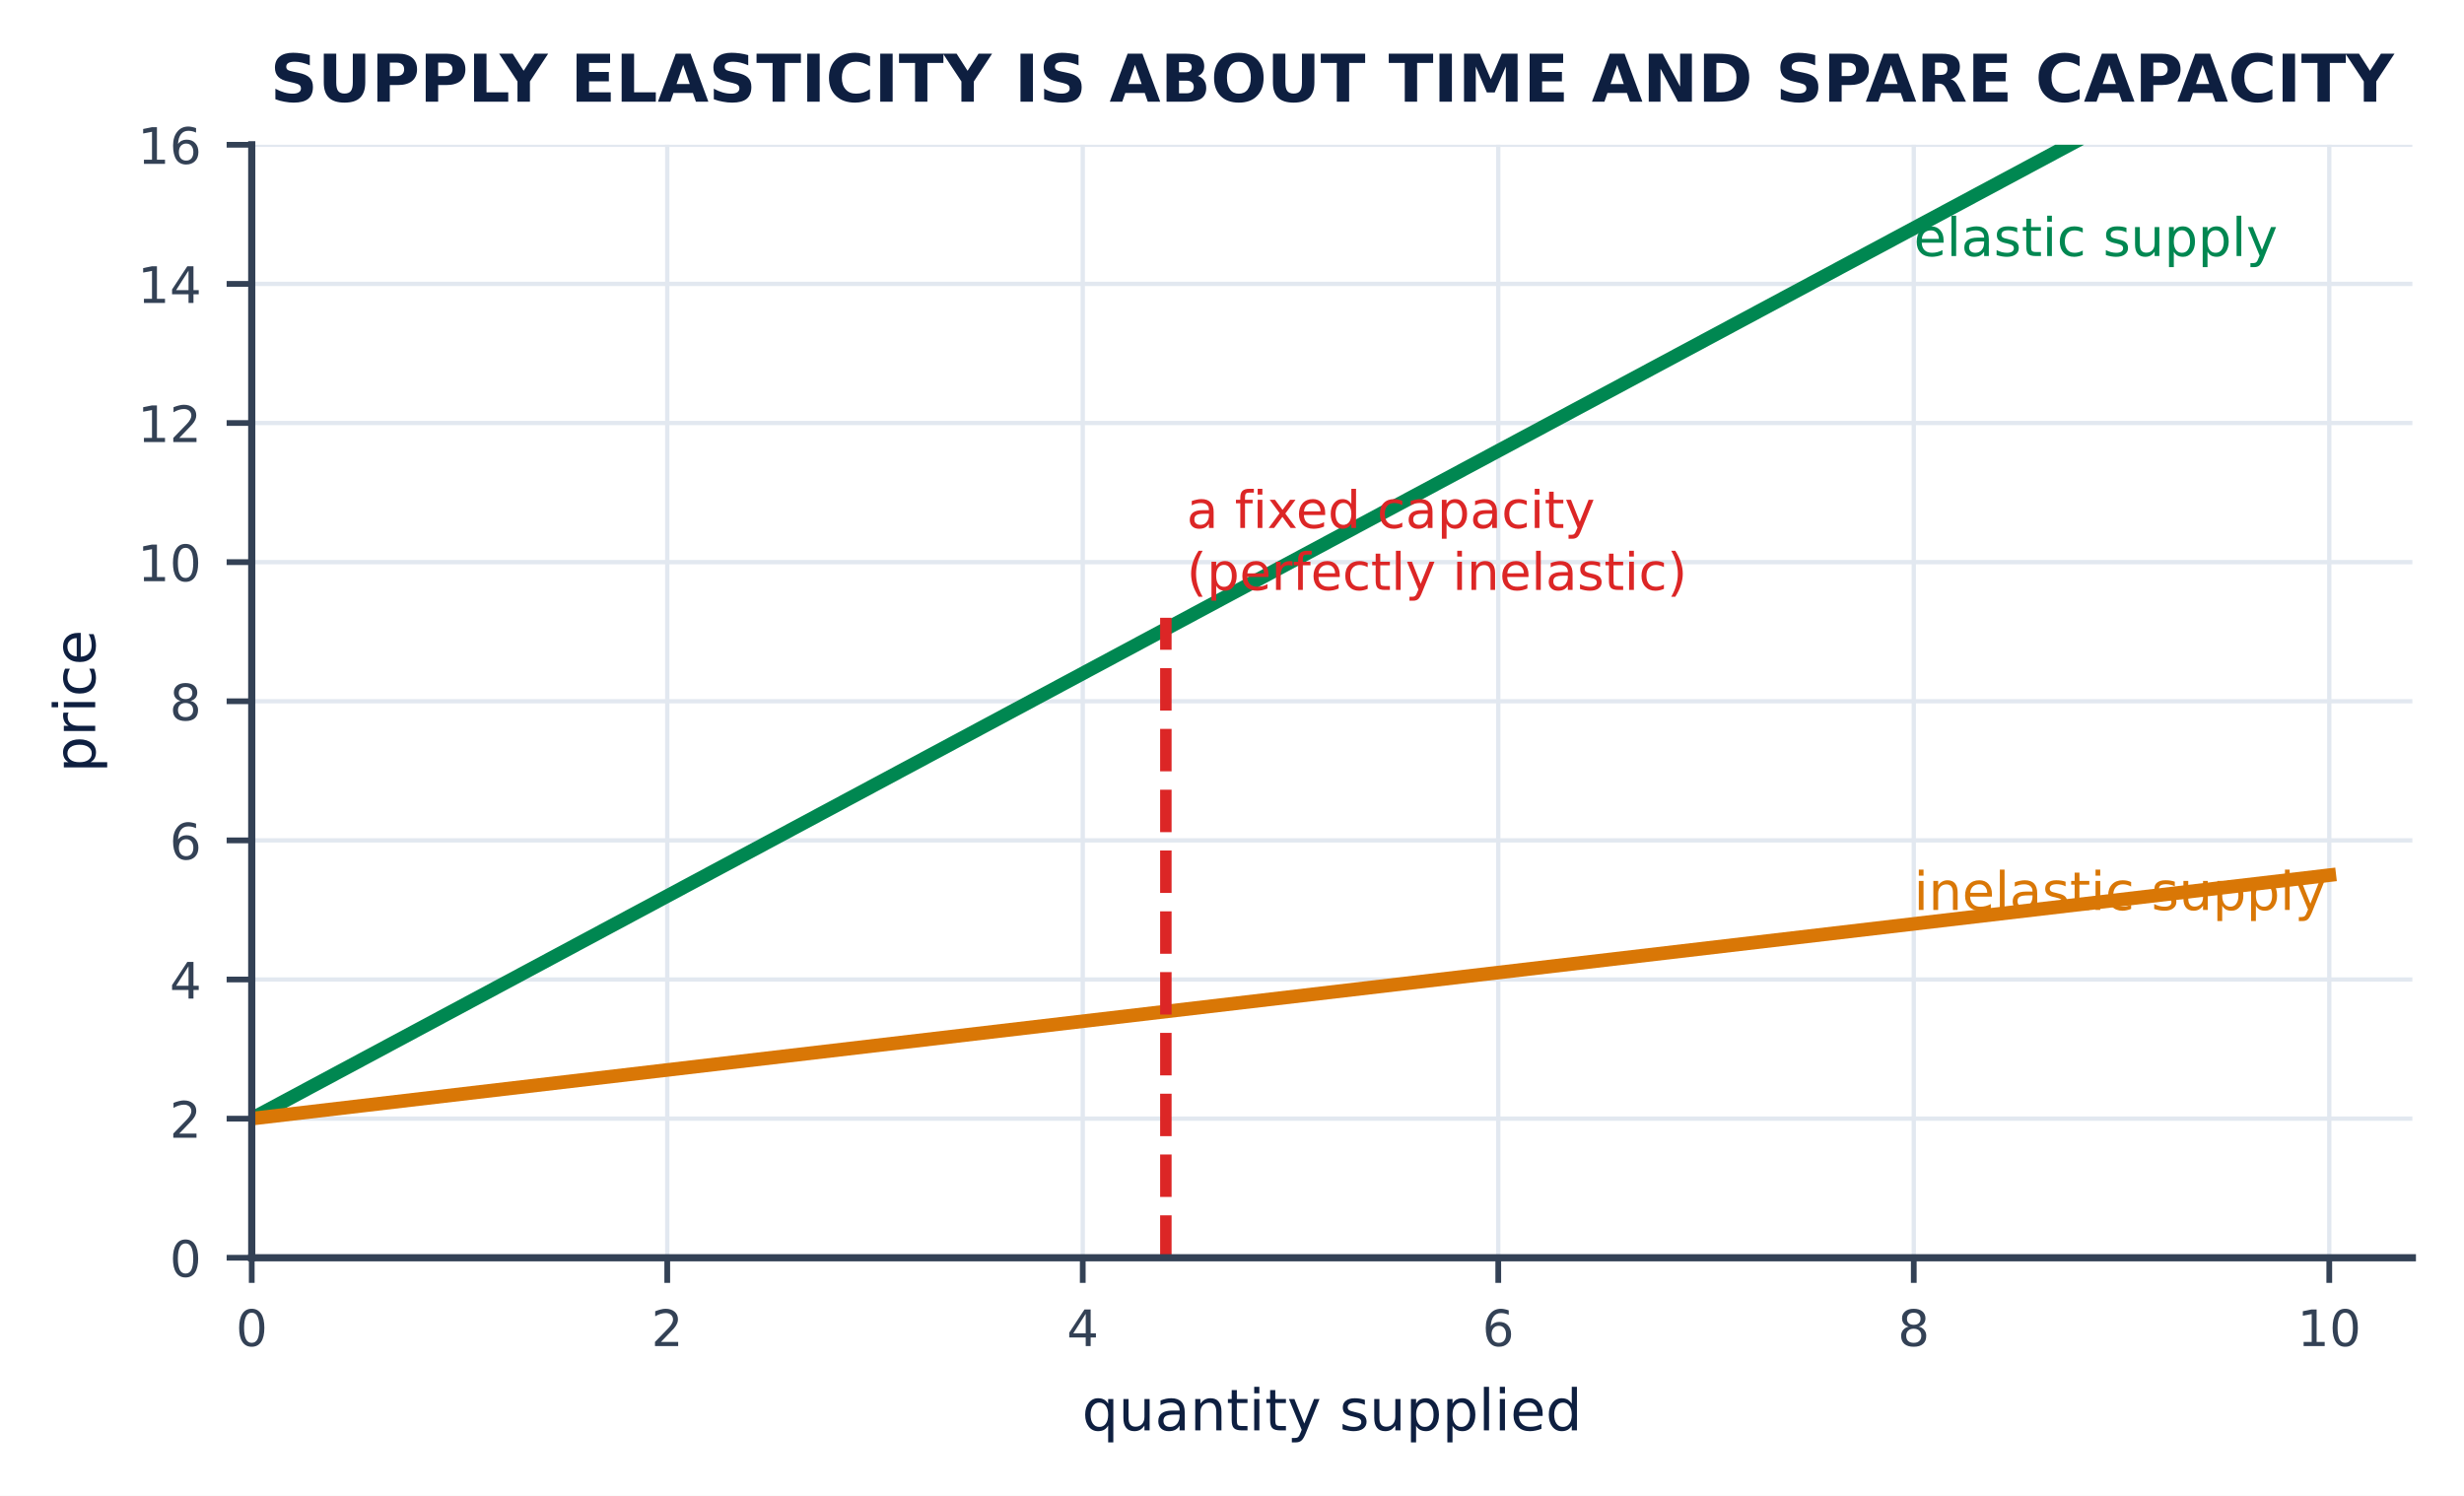
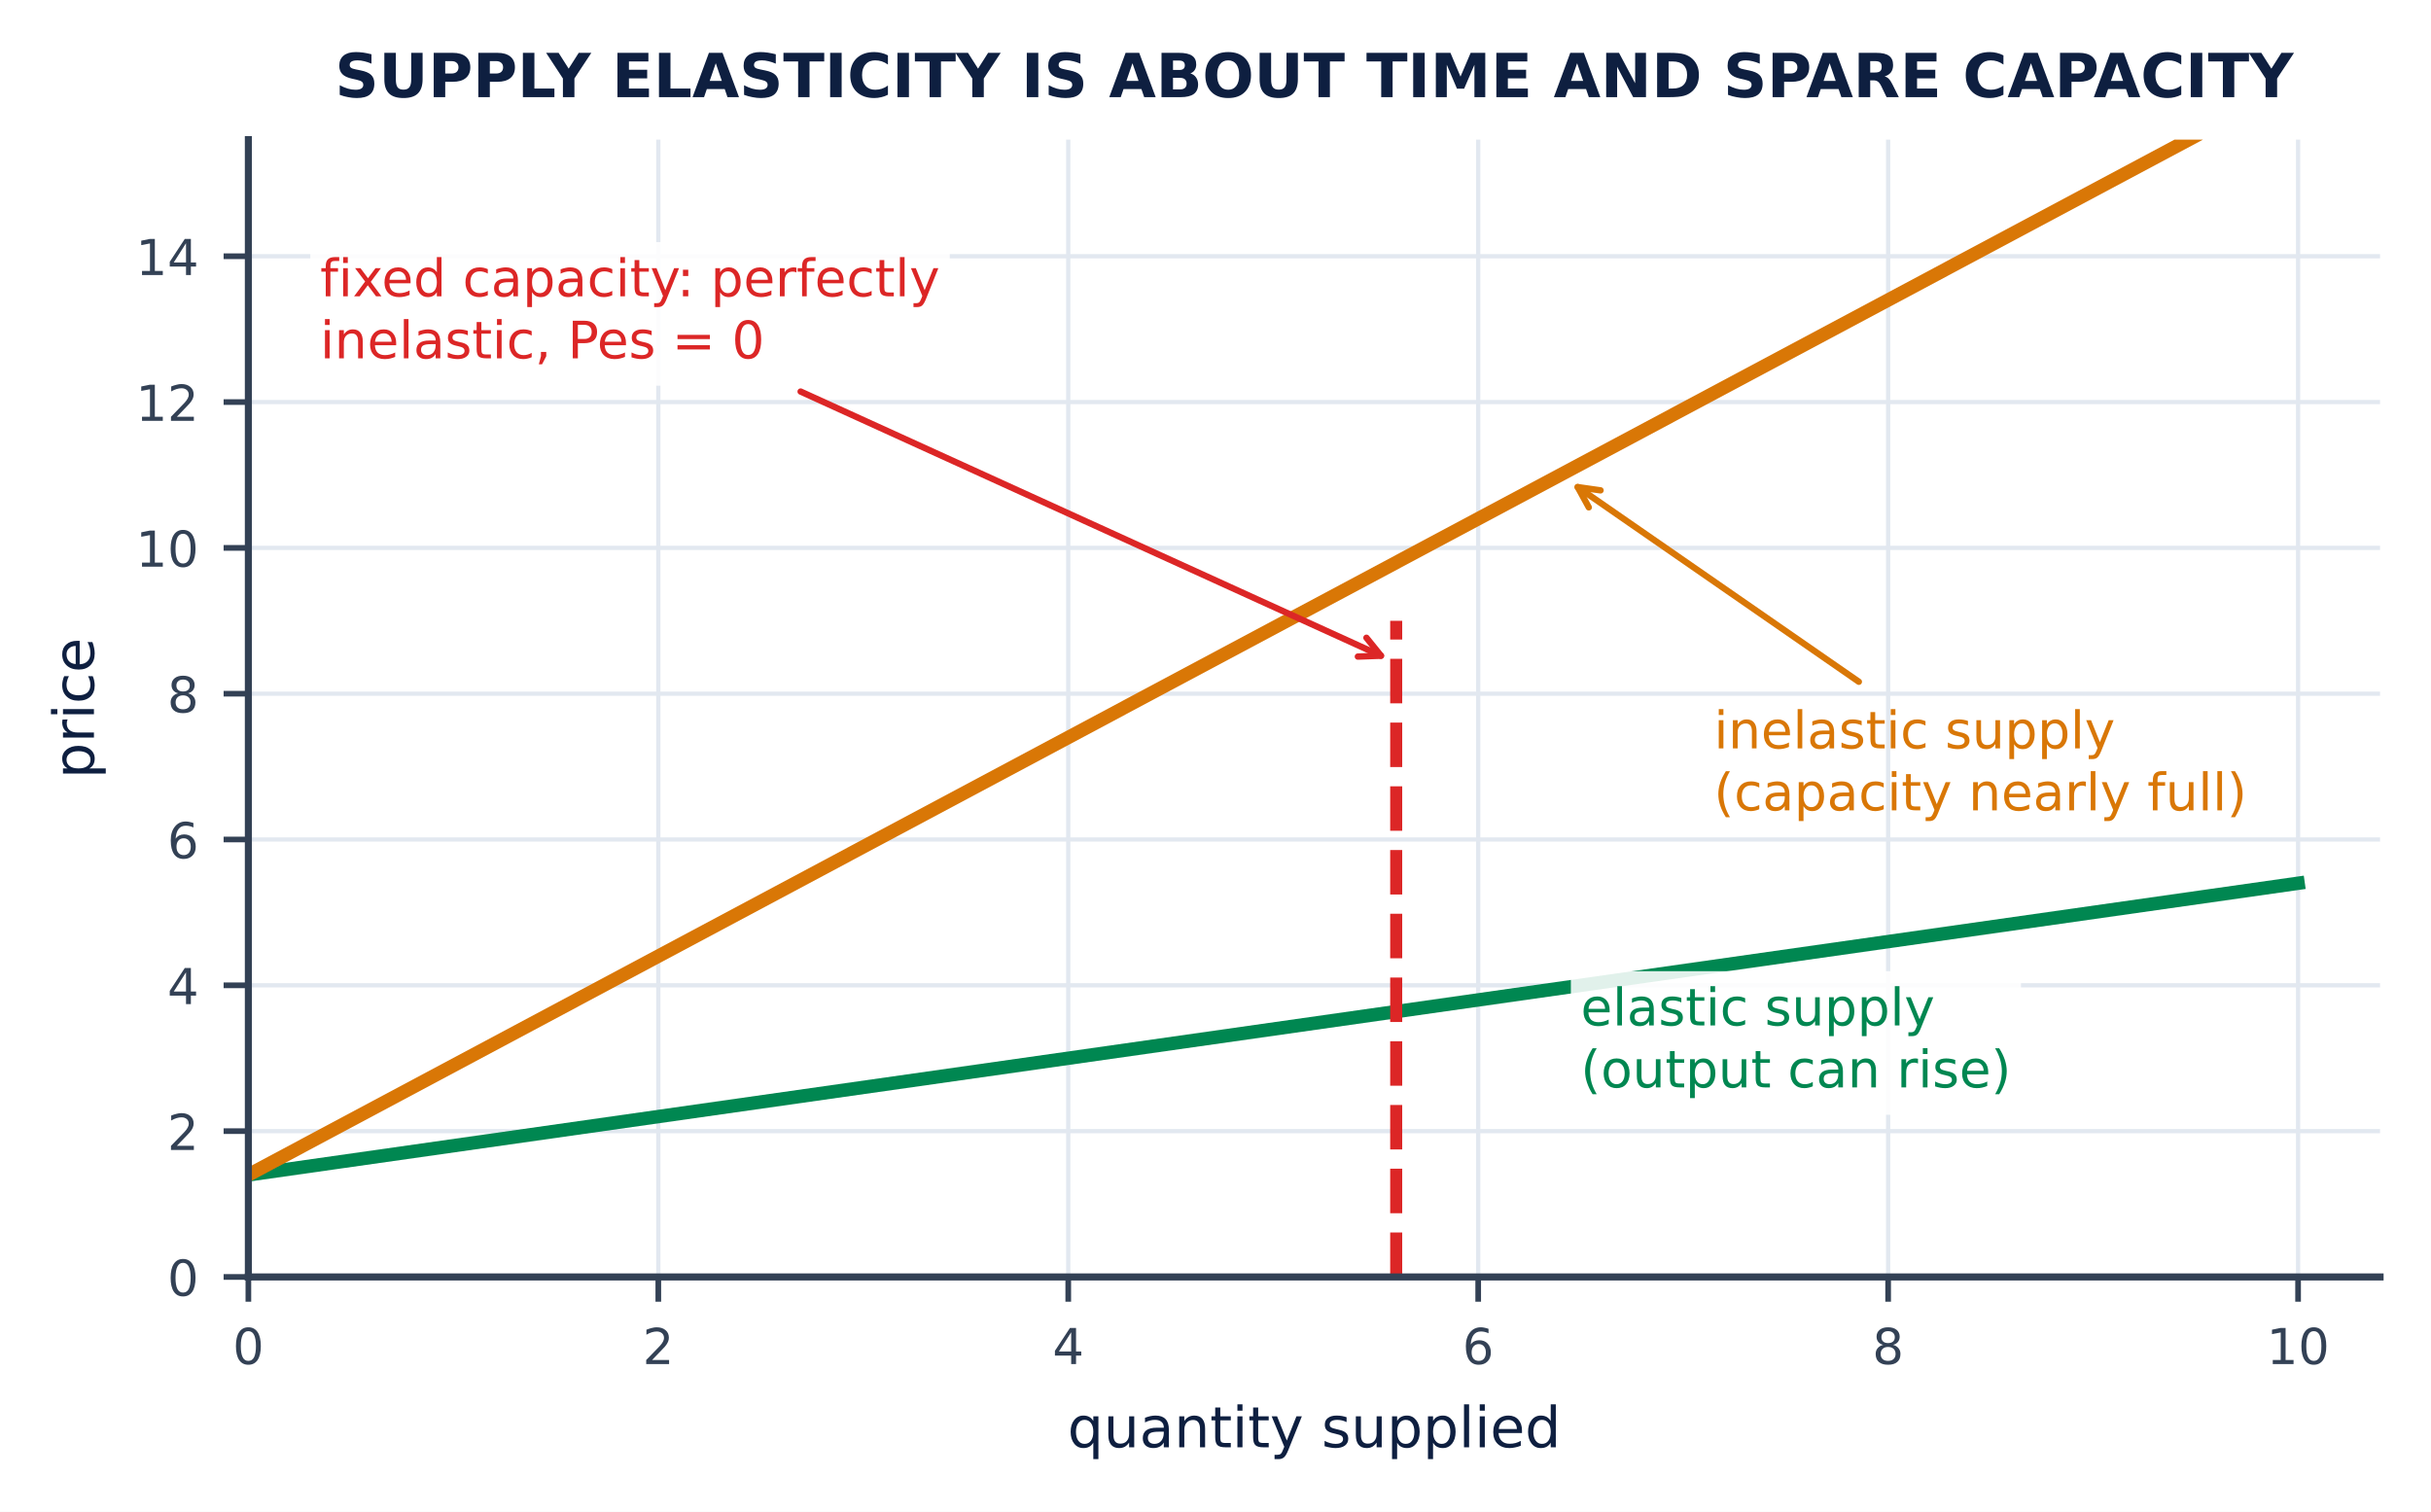
- <svg xmlns="http://www.w3.org/2000/svg" xmlns:xlink="http://www.w3.org/1999/xlink" width="343.628pt" height="208.622pt" viewBox="0 0 343.628 208.622" version="1.1">
+ <svg xmlns="http://www.w3.org/2000/svg" xmlns:xlink="http://www.w3.org/1999/xlink" width="343.628pt" height="213.711pt" viewBox="0 0 343.628 213.711" version="1.1">
  <defs>
    <style type="text/css">*{stroke-linejoin: round; stroke-linecap: butt}</style>
  </defs>
  <g id="figure_1">
    <g id="patch_1">
-       <path d="M 0 208.622  L 343.628 208.622  L 343.628 0  L 0 0  z " style="fill: #ffffff" />
+       <path d="M 0 213.711  L 343.628 213.711  L 343.628 0  L 0 0  z " style="fill: #ffffff" />
    </g>
    <g id="axes_1">
      <g id="patch_2">
-         <path d="M 35.108 175.422  L 336.428 175.422  L 336.428 20.19  L 35.108 20.19  z " style="fill: #ffffff" />
+         <path d="M 35.108 180.51  L 336.428 180.51  L 336.428 19.734  L 35.108 19.734  z " style="fill: #ffffff" />
      </g>
      <g id="matplotlib.axis_1">
        <g id="xtick_1">
          <g id="line2d_1">
-             <path d="M 35.108 175.422  L 35.108 20.19  " clip-path="url(#pfbebb88e3a)" style="fill: none; stroke: #e2e8f0; stroke-width: 0.6; stroke-linecap: square" />
+             <path d="M 35.108 180.51  L 35.108 19.734  " clip-path="url(#p44bb533f25)" style="fill: none; stroke: #e2e8f0; stroke-width: 0.6; stroke-linecap: square" />
          </g>
          <g id="line2d_2">
            <defs>
              <path id="m8ef72950b3" d="M 0 0  L 0 3.5  " style="stroke: #334155; stroke-width: 0.8" />
            </defs>
            <g>
-               <use xlink:href="#m8ef72950b3" x="35.108" y="175.422" style="fill: #334155; stroke: #334155; stroke-width: 0.8" />
+               <use xlink:href="#m8ef72950b3" x="35.108" y="180.51" style="fill: #334155; stroke: #334155; stroke-width: 0.8" />
            </g>
          </g>
          <g id="text_1">
-             <text style="font-size: 7px; font-family: 'DejaVu Sans'; text-anchor: middle; fill: #334155" x="35.108" y="187.74" transform="rotate(-0 35.10813 187.7402)">0</text>
+             <text style="font-size: 7px; font-family: 'DejaVu Sans'; text-anchor: middle; fill: #334155" x="35.108" y="192.828" transform="rotate(-0 35.10813 192.8283)">0</text>
          </g>
        </g>
        <g id="xtick_2">
          <g id="line2d_3">
-             <path d="M 93.054 175.422  L 93.054 20.19  " clip-path="url(#pfbebb88e3a)" style="fill: none; stroke: #e2e8f0; stroke-width: 0.6; stroke-linecap: square" />
+             <path d="M 93.054 180.51  L 93.054 19.734  " clip-path="url(#p44bb533f25)" style="fill: none; stroke: #e2e8f0; stroke-width: 0.6; stroke-linecap: square" />
          </g>
          <g id="line2d_4">
            <g>
-               <use xlink:href="#m8ef72950b3" x="93.054" y="175.422" style="fill: #334155; stroke: #334155; stroke-width: 0.8" />
+               <use xlink:href="#m8ef72950b3" x="93.054" y="180.51" style="fill: #334155; stroke: #334155; stroke-width: 0.8" />
            </g>
          </g>
          <g id="text_2">
-             <text style="font-size: 7px; font-family: 'DejaVu Sans'; text-anchor: middle; fill: #334155" x="93.054" y="187.74" transform="rotate(-0 93.05428 187.7402)">2</text>
+             <text style="font-size: 7px; font-family: 'DejaVu Sans'; text-anchor: middle; fill: #334155" x="93.054" y="192.828" transform="rotate(-0 93.05428 192.8283)">2</text>
          </g>
        </g>
        <g id="xtick_3">
          <g id="line2d_5">
-             <path d="M 151 175.422  L 151 20.19  " clip-path="url(#pfbebb88e3a)" style="fill: none; stroke: #e2e8f0; stroke-width: 0.6; stroke-linecap: square" />
+             <path d="M 151 180.51  L 151 19.734  " clip-path="url(#p44bb533f25)" style="fill: none; stroke: #e2e8f0; stroke-width: 0.6; stroke-linecap: square" />
          </g>
          <g id="line2d_6">
            <g>
-               <use xlink:href="#m8ef72950b3" x="151" y="175.422" style="fill: #334155; stroke: #334155; stroke-width: 0.8" />
+               <use xlink:href="#m8ef72950b3" x="151" y="180.51" style="fill: #334155; stroke: #334155; stroke-width: 0.8" />
            </g>
          </g>
          <g id="text_3">
-             <text style="font-size: 7px; font-family: 'DejaVu Sans'; text-anchor: middle; fill: #334155" x="151" y="187.74" transform="rotate(-0 151.0004 187.7402)">4</text>
+             <text style="font-size: 7px; font-family: 'DejaVu Sans'; text-anchor: middle; fill: #334155" x="151" y="192.828" transform="rotate(-0 151.0004 192.8283)">4</text>
          </g>
        </g>
        <g id="xtick_4">
          <g id="line2d_7">
-             <path d="M 208.947 175.422  L 208.947 20.19  " clip-path="url(#pfbebb88e3a)" style="fill: none; stroke: #e2e8f0; stroke-width: 0.6; stroke-linecap: square" />
+             <path d="M 208.947 180.51  L 208.947 19.734  " clip-path="url(#p44bb533f25)" style="fill: none; stroke: #e2e8f0; stroke-width: 0.6; stroke-linecap: square" />
          </g>
          <g id="line2d_8">
            <g>
-               <use xlink:href="#m8ef72950b3" x="208.947" y="175.422" style="fill: #334155; stroke: #334155; stroke-width: 0.8" />
+               <use xlink:href="#m8ef72950b3" x="208.947" y="180.51" style="fill: #334155; stroke: #334155; stroke-width: 0.8" />
            </g>
          </g>
          <g id="text_4">
-             <text style="font-size: 7px; font-family: 'DejaVu Sans'; text-anchor: middle; fill: #334155" x="208.947" y="187.74" transform="rotate(-0 208.9466 187.7402)">6</text>
+             <text style="font-size: 7px; font-family: 'DejaVu Sans'; text-anchor: middle; fill: #334155" x="208.947" y="192.828" transform="rotate(-0 208.9466 192.8283)">6</text>
          </g>
        </g>
        <g id="xtick_5">
          <g id="line2d_9">
-             <path d="M 266.893 175.422  L 266.893 20.19  " clip-path="url(#pfbebb88e3a)" style="fill: none; stroke: #e2e8f0; stroke-width: 0.6; stroke-linecap: square" />
+             <path d="M 266.893 180.51  L 266.893 19.734  " clip-path="url(#p44bb533f25)" style="fill: none; stroke: #e2e8f0; stroke-width: 0.6; stroke-linecap: square" />
          </g>
          <g id="line2d_10">
            <g>
-               <use xlink:href="#m8ef72950b3" x="266.893" y="175.422" style="fill: #334155; stroke: #334155; stroke-width: 0.8" />
+               <use xlink:href="#m8ef72950b3" x="266.893" y="180.51" style="fill: #334155; stroke: #334155; stroke-width: 0.8" />
            </g>
          </g>
          <g id="text_5">
-             <text style="font-size: 7px; font-family: 'DejaVu Sans'; text-anchor: middle; fill: #334155" x="266.893" y="187.74" transform="rotate(-0 266.8927 187.7402)">8</text>
+             <text style="font-size: 7px; font-family: 'DejaVu Sans'; text-anchor: middle; fill: #334155" x="266.893" y="192.828" transform="rotate(-0 266.8927 192.8283)">8</text>
          </g>
        </g>
        <g id="xtick_6">
          <g id="line2d_11">
-             <path d="M 324.839 175.422  L 324.839 20.19  " clip-path="url(#pfbebb88e3a)" style="fill: none; stroke: #e2e8f0; stroke-width: 0.6; stroke-linecap: square" />
+             <path d="M 324.839 180.51  L 324.839 19.734  " clip-path="url(#p44bb533f25)" style="fill: none; stroke: #e2e8f0; stroke-width: 0.6; stroke-linecap: square" />
          </g>
          <g id="line2d_12">
            <g>
-               <use xlink:href="#m8ef72950b3" x="324.839" y="175.422" style="fill: #334155; stroke: #334155; stroke-width: 0.8" />
+               <use xlink:href="#m8ef72950b3" x="324.839" y="180.51" style="fill: #334155; stroke: #334155; stroke-width: 0.8" />
            </g>
          </g>
          <g id="text_6">
-             <text style="font-size: 7px; font-family: 'DejaVu Sans'; text-anchor: middle; fill: #334155" x="324.839" y="187.74" transform="rotate(-0 324.8389 187.7402)">10</text>
+             <text style="font-size: 7px; font-family: 'DejaVu Sans'; text-anchor: middle; fill: #334155" x="324.839" y="192.828" transform="rotate(-0 324.8389 192.8283)">10</text>
          </g>
        </g>
        <g id="text_7">
-           <text style="font-size: 8px; font-family: 'DejaVu Sans'; text-anchor: middle; fill: #0e1f40" x="185.768" y="199.501" transform="rotate(-0 185.7681 199.5006)">quantity supplied</text>
+           <text style="font-size: 8px; font-family: 'DejaVu Sans'; text-anchor: middle; fill: #0e1f40" x="185.768" y="204.589" transform="rotate(-0 185.7681 204.5887)">quantity supplied</text>
        </g>
      </g>
      <g id="matplotlib.axis_2">
        <g id="ytick_1">
          <g id="line2d_13">
-             <path d="M 35.108 175.422  L 336.428 175.422  " clip-path="url(#pfbebb88e3a)" style="fill: none; stroke: #e2e8f0; stroke-width: 0.6; stroke-linecap: square" />
+             <path d="M 35.108 180.51  L 336.428 180.51  " clip-path="url(#p44bb533f25)" style="fill: none; stroke: #e2e8f0; stroke-width: 0.6; stroke-linecap: square" />
          </g>
          <g id="line2d_14">
            <defs>
              <path id="ma2e27340b0" d="M 0 0  L -3.5 0  " style="stroke: #334155; stroke-width: 0.8" />
            </defs>
            <g>
-               <use xlink:href="#ma2e27340b0" x="35.108" y="175.422" style="fill: #334155; stroke: #334155; stroke-width: 0.8" />
+               <use xlink:href="#ma2e27340b0" x="35.108" y="180.51" style="fill: #334155; stroke: #334155; stroke-width: 0.8" />
            </g>
          </g>
          <g id="text_8">
-             <text style="font-size: 7px; font-family: 'DejaVu Sans'; text-anchor: end; fill: #334155" x="28.108" y="178.081" transform="rotate(-0 28.10813 178.081)">0</text>
+             <text style="font-size: 7px; font-family: 'DejaVu Sans'; text-anchor: end; fill: #334155" x="28.108" y="183.169" transform="rotate(-0 28.10813 183.1692)">0</text>
          </g>
        </g>
        <g id="ytick_2">
          <g id="line2d_15">
-             <path d="M 35.108 156.018  L 336.428 156.018  " clip-path="url(#pfbebb88e3a)" style="fill: none; stroke: #e2e8f0; stroke-width: 0.6; stroke-linecap: square" />
+             <path d="M 35.108 159.898  L 336.428 159.898  " clip-path="url(#p44bb533f25)" style="fill: none; stroke: #e2e8f0; stroke-width: 0.6; stroke-linecap: square" />
          </g>
          <g id="line2d_16">
            <g>
-               <use xlink:href="#ma2e27340b0" x="35.108" y="156.018" style="fill: #334155; stroke: #334155; stroke-width: 0.8" />
+               <use xlink:href="#ma2e27340b0" x="35.108" y="159.898" style="fill: #334155; stroke: #334155; stroke-width: 0.8" />
            </g>
          </g>
          <g id="text_9">
-             <text style="font-size: 7px; font-family: 'DejaVu Sans'; text-anchor: end; fill: #334155" x="28.108" y="158.677" transform="rotate(-0 28.10813 158.677)">2</text>
+             <text style="font-size: 7px; font-family: 'DejaVu Sans'; text-anchor: end; fill: #334155" x="28.108" y="162.557" transform="rotate(-0 28.10813 162.5569)">2</text>
          </g>
        </g>
        <g id="ytick_3">
          <g id="line2d_17">
-             <path d="M 35.108 136.614  L 336.428 136.614  " clip-path="url(#pfbebb88e3a)" style="fill: none; stroke: #e2e8f0; stroke-width: 0.6; stroke-linecap: square" />
+             <path d="M 35.108 139.285  L 336.428 139.285  " clip-path="url(#p44bb533f25)" style="fill: none; stroke: #e2e8f0; stroke-width: 0.6; stroke-linecap: square" />
          </g>
          <g id="line2d_18">
            <g>
-               <use xlink:href="#ma2e27340b0" x="35.108" y="136.614" style="fill: #334155; stroke: #334155; stroke-width: 0.8" />
+               <use xlink:href="#ma2e27340b0" x="35.108" y="139.285" style="fill: #334155; stroke: #334155; stroke-width: 0.8" />
            </g>
          </g>
          <g id="text_10">
-             <text style="font-size: 7px; font-family: 'DejaVu Sans'; text-anchor: end; fill: #334155" x="28.108" y="139.273" transform="rotate(-0 28.10813 139.273)">4</text>
+             <text style="font-size: 7px; font-family: 'DejaVu Sans'; text-anchor: end; fill: #334155" x="28.108" y="141.945" transform="rotate(-0 28.10813 141.9445)">4</text>
          </g>
        </g>
        <g id="ytick_4">
          <g id="line2d_19">
-             <path d="M 35.108 117.21  L 336.428 117.21  " clip-path="url(#pfbebb88e3a)" style="fill: none; stroke: #e2e8f0; stroke-width: 0.6; stroke-linecap: square" />
+             <path d="M 35.108 118.673  L 336.428 118.673  " clip-path="url(#p44bb533f25)" style="fill: none; stroke: #e2e8f0; stroke-width: 0.6; stroke-linecap: square" />
          </g>
          <g id="line2d_20">
            <g>
-               <use xlink:href="#ma2e27340b0" x="35.108" y="117.21" style="fill: #334155; stroke: #334155; stroke-width: 0.8" />
+               <use xlink:href="#ma2e27340b0" x="35.108" y="118.673" style="fill: #334155; stroke: #334155; stroke-width: 0.8" />
            </g>
          </g>
          <g id="text_11">
-             <text style="font-size: 7px; font-family: 'DejaVu Sans'; text-anchor: end; fill: #334155" x="28.108" y="119.869" transform="rotate(-0 28.10813 119.869)">6</text>
+             <text style="font-size: 7px; font-family: 'DejaVu Sans'; text-anchor: end; fill: #334155" x="28.108" y="121.332" transform="rotate(-0 28.10813 121.3322)">6</text>
          </g>
        </g>
        <g id="ytick_5">
          <g id="line2d_21">
-             <path d="M 35.108 97.806  L 336.428 97.806  " clip-path="url(#pfbebb88e3a)" style="fill: none; stroke: #e2e8f0; stroke-width: 0.6; stroke-linecap: square" />
+             <path d="M 35.108 98.061  L 336.428 98.061  " clip-path="url(#p44bb533f25)" style="fill: none; stroke: #e2e8f0; stroke-width: 0.6; stroke-linecap: square" />
          </g>
          <g id="line2d_22">
            <g>
-               <use xlink:href="#ma2e27340b0" x="35.108" y="97.806" style="fill: #334155; stroke: #334155; stroke-width: 0.8" />
+               <use xlink:href="#ma2e27340b0" x="35.108" y="98.061" style="fill: #334155; stroke: #334155; stroke-width: 0.8" />
            </g>
          </g>
          <g id="text_12">
-             <text style="font-size: 7px; font-family: 'DejaVu Sans'; text-anchor: end; fill: #334155" x="28.108" y="100.465" transform="rotate(-0 28.10813 100.465)">8</text>
+             <text style="font-size: 7px; font-family: 'DejaVu Sans'; text-anchor: end; fill: #334155" x="28.108" y="100.72" transform="rotate(-0 28.10813 100.7199)">8</text>
          </g>
        </g>
        <g id="ytick_6">
          <g id="line2d_23">
-             <path d="M 35.108 78.402  L 336.428 78.402  " clip-path="url(#pfbebb88e3a)" style="fill: none; stroke: #e2e8f0; stroke-width: 0.6; stroke-linecap: square" />
+             <path d="M 35.108 77.448  L 336.428 77.448  " clip-path="url(#p44bb533f25)" style="fill: none; stroke: #e2e8f0; stroke-width: 0.6; stroke-linecap: square" />
          </g>
          <g id="line2d_24">
            <g>
-               <use xlink:href="#ma2e27340b0" x="35.108" y="78.402" style="fill: #334155; stroke: #334155; stroke-width: 0.8" />
+               <use xlink:href="#ma2e27340b0" x="35.108" y="77.448" style="fill: #334155; stroke: #334155; stroke-width: 0.8" />
            </g>
          </g>
          <g id="text_13">
-             <text style="font-size: 7px; font-family: 'DejaVu Sans'; text-anchor: end; fill: #334155" x="28.108" y="81.061" transform="rotate(-0 28.10813 81.06102)">10</text>
+             <text style="font-size: 7px; font-family: 'DejaVu Sans'; text-anchor: end; fill: #334155" x="28.108" y="80.108" transform="rotate(-0 28.10813 80.10763)">10</text>
          </g>
        </g>
        <g id="ytick_7">
          <g id="line2d_25">
-             <path d="M 35.108 58.998  L 336.428 58.998  " clip-path="url(#pfbebb88e3a)" style="fill: none; stroke: #e2e8f0; stroke-width: 0.6; stroke-linecap: square" />
+             <path d="M 35.108 56.836  L 336.428 56.836  " clip-path="url(#p44bb533f25)" style="fill: none; stroke: #e2e8f0; stroke-width: 0.6; stroke-linecap: square" />
          </g>
          <g id="line2d_26">
            <g>
-               <use xlink:href="#ma2e27340b0" x="35.108" y="58.998" style="fill: #334155; stroke: #334155; stroke-width: 0.8" />
+               <use xlink:href="#ma2e27340b0" x="35.108" y="56.836" style="fill: #334155; stroke: #334155; stroke-width: 0.8" />
            </g>
          </g>
          <g id="text_14">
-             <text style="font-size: 7px; font-family: 'DejaVu Sans'; text-anchor: end; fill: #334155" x="28.108" y="61.657" transform="rotate(-0 28.10813 61.65702)">12</text>
+             <text style="font-size: 7px; font-family: 'DejaVu Sans'; text-anchor: end; fill: #334155" x="28.108" y="59.495" transform="rotate(-0 28.10813 59.49532)">12</text>
          </g>
        </g>
        <g id="ytick_8">
          <g id="line2d_27">
-             <path d="M 35.108 39.594  L 336.428 39.594  " clip-path="url(#pfbebb88e3a)" style="fill: none; stroke: #e2e8f0; stroke-width: 0.6; stroke-linecap: square" />
+             <path d="M 35.108 36.224  L 336.428 36.224  " clip-path="url(#p44bb533f25)" style="fill: none; stroke: #e2e8f0; stroke-width: 0.6; stroke-linecap: square" />
          </g>
          <g id="line2d_28">
            <g>
-               <use xlink:href="#ma2e27340b0" x="35.108" y="39.594" style="fill: #334155; stroke: #334155; stroke-width: 0.8" />
+               <use xlink:href="#ma2e27340b0" x="35.108" y="36.224" style="fill: #334155; stroke: #334155; stroke-width: 0.8" />
            </g>
          </g>
          <g id="text_15">
-             <text style="font-size: 7px; font-family: 'DejaVu Sans'; text-anchor: end; fill: #334155" x="28.108" y="42.253" transform="rotate(-0 28.10813 42.25302)">14</text>
-           </g>
-         </g>
-         <g id="ytick_9">
-           <g id="line2d_29">
-             <path d="M 35.108 20.19  L 336.428 20.19  " clip-path="url(#pfbebb88e3a)" style="fill: none; stroke: #e2e8f0; stroke-width: 0.6; stroke-linecap: square" />
-           </g>
-           <g id="line2d_30">
-             <g>
-               <use xlink:href="#ma2e27340b0" x="35.108" y="20.19" style="fill: #334155; stroke: #334155; stroke-width: 0.8" />
-             </g>
-           </g>
-           <g id="text_16">
-             <text style="font-size: 7px; font-family: 'DejaVu Sans'; text-anchor: end; fill: #334155" x="28.108" y="22.849" transform="rotate(-0 28.10813 22.84902)">16</text>
-           </g>
-         </g>
-         <g id="text_17">
-           <text style="font-size: 8px; font-family: 'DejaVu Sans'; text-anchor: middle; fill: #0e1f40" x="13.279" y="97.806" transform="rotate(-90 13.27875 97.80584)">price</text>
-         </g>
+             <text style="font-size: 7px; font-family: 'DejaVu Sans'; text-anchor: end; fill: #334155" x="28.108" y="38.883" transform="rotate(-0 28.10813 38.88301)">14</text>
+           </g>
+         </g>
+         <g id="text_16">
+           <text style="font-size: 8px; font-family: 'DejaVu Sans'; text-anchor: middle; fill: #0e1f40" x="13.279" y="100.122" transform="rotate(-90 13.27875 100.122)">price</text>
+         </g>
+       </g>
+       <g id="line2d_29">
+         <path d="M 35.108 166.081  L 324.839 124.857  L 324.839 124.857  " clip-path="url(#p44bb533f25)" style="fill: none; stroke: #008751; stroke-width: 1.9; stroke-linecap: square" />
+       </g>
+       <g id="line2d_30">
+         <path d="M 35.108 166.081  L 324.839 11.489  L 324.839 11.489  " clip-path="url(#p44bb533f25)" style="fill: none; stroke: #d97706; stroke-width: 1.9; stroke-linecap: square" />
      </g>
      <g id="line2d_31">
-         <path d="M 35.108 156.018  L 324.839 0.786  L 324.839 0.786  " clip-path="url(#pfbebb88e3a)" style="fill: none; stroke: #008751; stroke-width: 1.9; stroke-linecap: square" />
-       </g>
-       <g id="line2d_32">
-         <path d="M 35.108 156.018  L 324.839 122.061  L 324.839 122.061  " clip-path="url(#pfbebb88e3a)" style="fill: none; stroke: #d97706; stroke-width: 1.9; stroke-linecap: square" />
-       </g>
-       <g id="line2d_33">
-         <path d="M 162.59 175.422  L 162.59 86.163  " clip-path="url(#pfbebb88e3a)" style="fill: none; stroke-dasharray: 5.92,2.56; stroke-dashoffset: 0; stroke: #dc2626; stroke-width: 1.6" />
+         <path d="M 197.357 180.51  L 197.357 87.755  " clip-path="url(#p44bb533f25)" style="fill: none; stroke-dasharray: 6.29,2.72; stroke-dashoffset: 0; stroke: #dc2626; stroke-width: 1.7" />
      </g>
      <g id="patch_3">
-         <path d="M 35.108 175.422  L 35.108 20.19  " style="fill: none; stroke: #334155; stroke-linejoin: miter; stroke-linecap: square" />
+         <path d="M 35.108 180.51  L 35.108 19.734  " style="fill: none; stroke: #334155; stroke-linejoin: miter; stroke-linecap: square" />
      </g>
      <g id="patch_4">
-         <path d="M 35.108 175.422  L 336.428 175.422  " style="fill: none; stroke: #334155; stroke-linejoin: miter; stroke-linecap: square" />
+         <path d="M 35.108 180.51  L 336.428 180.51  " style="fill: none; stroke: #334155; stroke-linejoin: miter; stroke-linecap: square" />
+       </g>
+       <g id="text_17">
+         <g id="patch_5">
+           <path d="M 222.046 157.585  L 285.671 157.585  L 285.671 137.287  L 222.046 137.287  z " style="fill: #ffffff; opacity: 0.88" />
+         </g>
+         <text style="font-size: 7.3px; font-family: 'DejaVu Sans'; fill: #008751" transform="translate(223.4331 144.952)">elastic supply</text>
+         <text style="font-size: 7.3px; font-family: 'DejaVu Sans'; fill: #008751" transform="translate(223.4331 153.714)">(output can rise)</text>
+       </g>
+       <g id="patch_6">
+         <path d="M 262.75 96.371  Q 242.466 82.327 223.01 68.855  " style="fill: none; stroke: #d97706; stroke-width: 0.9; stroke-linecap: round" />
+         <path d="M 224.579 71.718  L 223.01 68.855  L 226.241 69.317  " style="fill: none; stroke: #d97706; stroke-width: 0.9; stroke-linecap: round" />
      </g>
      <g id="text_18">
-         <text style="font-size: 7.4px; font-family: 'DejaVu Sans'; text-anchor: start; fill: #008751" x="266.893" y="35.713" transform="rotate(-0 266.8927 35.71304)">elastic supply</text>
+         <text style="font-size: 7.3px; font-family: 'DejaVu Sans'; fill: #d97706" transform="translate(242.2656 105.7886)">inelastic supply</text>
+         <text style="font-size: 7.3px; font-family: 'DejaVu Sans'; fill: #d97706" transform="translate(242.2656 114.5506)">(capacity nearly full)</text>
+       </g>
+       <g id="patch_7">
+         <path d="M 113.171 55.351  Q 154.645 74.231 195.202 92.694  " style="fill: none; stroke: #dc2626; stroke-width: 0.9; stroke-linecap: round" />
+         <path d="M 193.15 90.155  L 195.202 92.694  L 191.94 92.813  " style="fill: none; stroke: #dc2626; stroke-width: 0.9; stroke-linecap: round" />
      </g>
      <g id="text_19">
-         <text style="font-size: 7.4px; font-family: 'DejaVu Sans'; text-anchor: start; fill: #d97706" x="266.893" y="126.912" transform="rotate(-0 266.8927 126.9118)">inelastic supply</text>
+         <g id="patch_8">
+           <path d="M 43.862 54.524  L 134.256 54.524  L 134.256 34.226  L 43.862 34.226  z " style="fill: #ffffff; opacity: 0.88" />
+         </g>
+         <text style="font-size: 7.3px; font-family: 'DejaVu Sans'; fill: #dc2626" transform="translate(45.2487 41.89045)">fixed capacity: perfectly</text>
+         <text style="font-size: 7.3px; font-family: 'DejaVu Sans'; fill: #dc2626" transform="translate(45.2487 50.65245)">inelastic, Pes = 0</text>
      </g>
      <g id="text_20">
-         <text style="font-size: 7.2px; font-family: 'DejaVu Sans'; fill: #dc2626" transform="translate(165.487 73.64068)">a fixed capacity</text>
-         <text style="font-size: 7.2px; font-family: 'DejaVu Sans'; fill: #dc2626" transform="translate(165.487 82.28264)">(perfectly inelastic)</text>
-       </g>
-       <g id="text_21">
-         <text style="font-weight: 700; font-size: 9.2px; font-family: 'DejaVu Sans'; text-anchor: middle; fill: #0e1f40" x="185.768" y="14.19" transform="rotate(-0 185.7681 14.18984)">SUPPLY ELASTICITY IS ABOUT TIME AND SPARE CAPACITY</text>
+         <text style="font-weight: 700; font-size: 8.6px; font-family: 'DejaVu Sans'; text-anchor: middle; fill: #0e1f40" x="185.768" y="13.734" transform="rotate(-0 185.7681 13.73398)">SUPPLY ELASTICITY IS ABOUT TIME AND SPARE CAPACITY</text>
      </g>
    </g>
  </g>
  <defs>
-     <clipPath id="pfbebb88e3a">
-       <rect x="35.108" y="20.19" width="301.32" height="155.232" />
+     <clipPath id="p44bb533f25">
+       <rect x="35.108" y="19.734" width="301.32" height="160.776" />
    </clipPath>
  </defs>
</svg>
